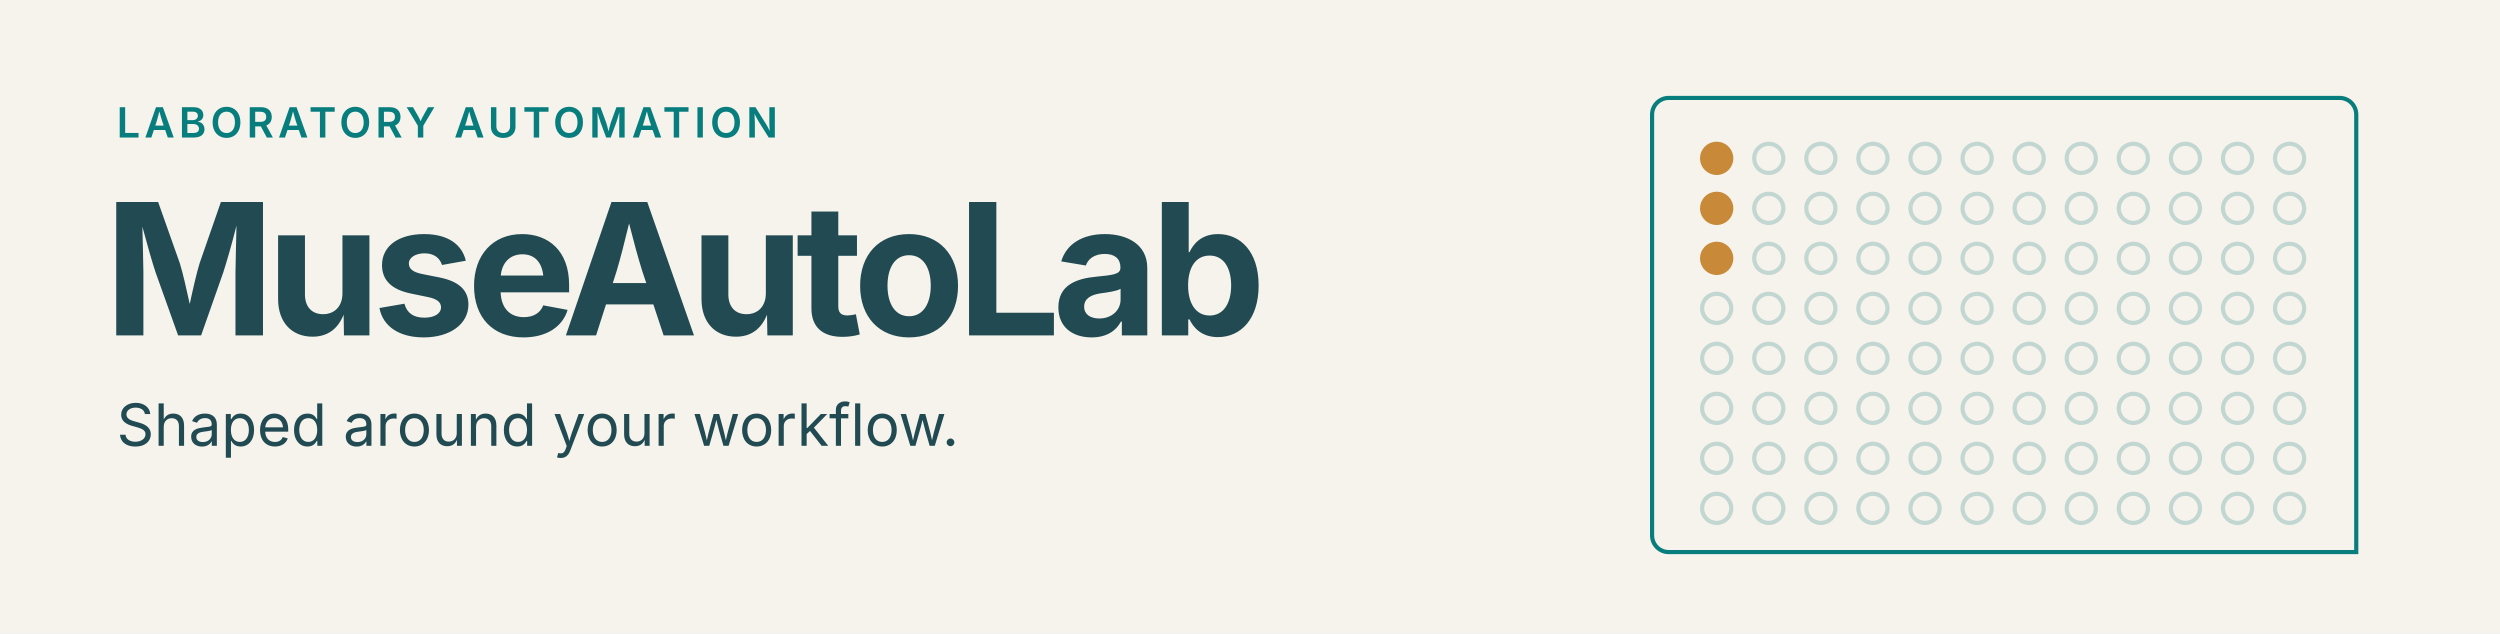
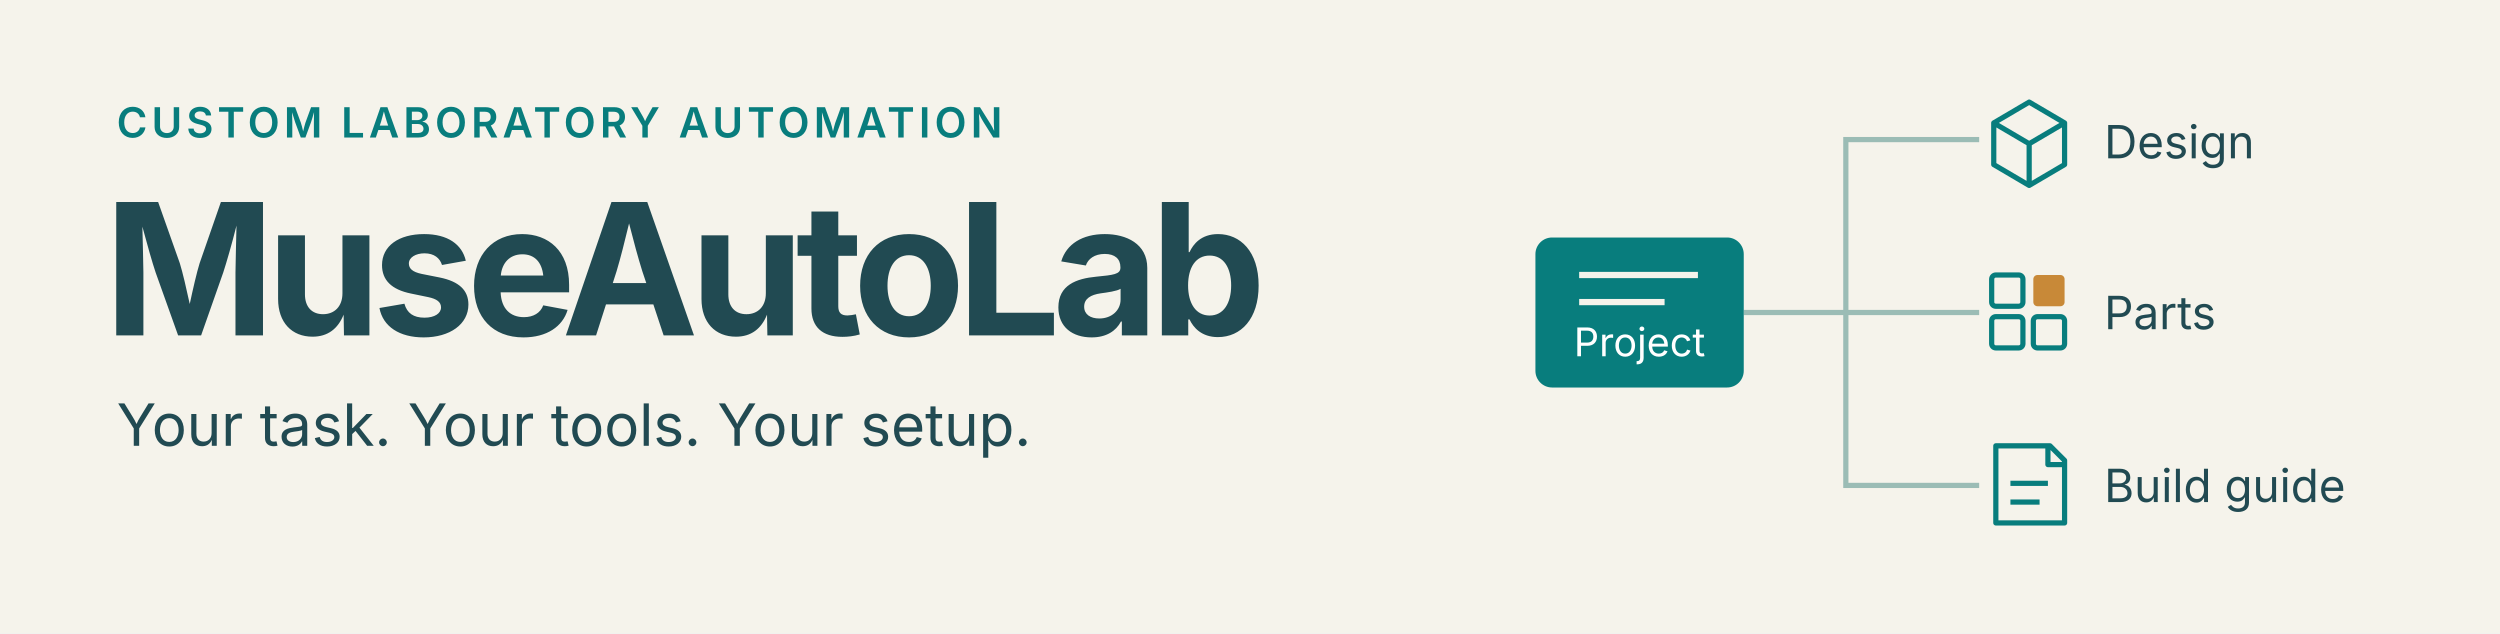
<svg xmlns="http://www.w3.org/2000/svg" width="1200" height="304" viewBox="0 0 1200 304" role="img" aria-labelledby="title desc">
  <rect width="1200" height="304" fill="#f5f3eb" />
  <g id="title-block" font-family="-apple-system, BlinkMacSystemFont, 'Segoe UI', sans-serif">
-     <text x="56" y="66" fill="#087d7d" font-size="20" font-weight="600" letter-spacing="2">LABORATORY AUTOMATION</text>
+     <text x="56" y="66" fill="#087d7d" font-size="20" font-weight="600" letter-spacing="2">CUSTOM LABORATORY AUTOMATION</text>
    <text x="50" y="161" fill="#214a52" font-size="88" font-weight="650" letter-spacing="-4">MuseAutoLab</text>
-     <text x="56" y="214" fill="#214a52" font-size="28">Shaped around your workflow.</text>
+     <text x="56" y="214" fill="#214a52" font-size="28">Your task. Your tools. Your setup.</text>
  </g>
-   <g id="microplate-motif">
-     <path d="M801 47 H1123 A8 8 0 0 1 1131 55 V265 H801 A8 8 0 0 1 793 257 V55 A8 8 0 0 1 801 47 Z" fill="none" stroke="#087d7d" stroke-width="2" />
-     <circle cx="824" cy="76" r="7" fill="#c88938" stroke="#c88938" stroke-width="2" />
-     <circle cx="849" cy="76" r="7" fill="#f5f3eb" stroke="#c2d6d2" stroke-width="2" />
-     <circle cx="874" cy="76" r="7" fill="#f5f3eb" stroke="#c2d6d2" stroke-width="2" />
-     <circle cx="899" cy="76" r="7" fill="#f5f3eb" stroke="#c2d6d2" stroke-width="2" />
-     <circle cx="924" cy="76" r="7" fill="#f5f3eb" stroke="#c2d6d2" stroke-width="2" />
-     <circle cx="949" cy="76" r="7" fill="#f5f3eb" stroke="#c2d6d2" stroke-width="2" />
-     <circle cx="974" cy="76" r="7" fill="#f5f3eb" stroke="#c2d6d2" stroke-width="2" />
-     <circle cx="999" cy="76" r="7" fill="#f5f3eb" stroke="#c2d6d2" stroke-width="2" />
-     <circle cx="1024" cy="76" r="7" fill="#f5f3eb" stroke="#c2d6d2" stroke-width="2" />
-     <circle cx="1049" cy="76" r="7" fill="#f5f3eb" stroke="#c2d6d2" stroke-width="2" />
-     <circle cx="1074" cy="76" r="7" fill="#f5f3eb" stroke="#c2d6d2" stroke-width="2" />
-     <circle cx="1099" cy="76" r="7" fill="#f5f3eb" stroke="#c2d6d2" stroke-width="2" />
-     <circle cx="824" cy="100" r="7" fill="#c88938" stroke="#c88938" stroke-width="2" />
-     <circle cx="849" cy="100" r="7" fill="#f5f3eb" stroke="#c2d6d2" stroke-width="2" />
-     <circle cx="874" cy="100" r="7" fill="#f5f3eb" stroke="#c2d6d2" stroke-width="2" />
-     <circle cx="899" cy="100" r="7" fill="#f5f3eb" stroke="#c2d6d2" stroke-width="2" />
-     <circle cx="924" cy="100" r="7" fill="#f5f3eb" stroke="#c2d6d2" stroke-width="2" />
-     <circle cx="949" cy="100" r="7" fill="#f5f3eb" stroke="#c2d6d2" stroke-width="2" />
-     <circle cx="974" cy="100" r="7" fill="#f5f3eb" stroke="#c2d6d2" stroke-width="2" />
-     <circle cx="999" cy="100" r="7" fill="#f5f3eb" stroke="#c2d6d2" stroke-width="2" />
-     <circle cx="1024" cy="100" r="7" fill="#f5f3eb" stroke="#c2d6d2" stroke-width="2" />
-     <circle cx="1049" cy="100" r="7" fill="#f5f3eb" stroke="#c2d6d2" stroke-width="2" />
-     <circle cx="1074" cy="100" r="7" fill="#f5f3eb" stroke="#c2d6d2" stroke-width="2" />
-     <circle cx="1099" cy="100" r="7" fill="#f5f3eb" stroke="#c2d6d2" stroke-width="2" />
-     <circle cx="824" cy="124" r="7" fill="#c88938" stroke="#c88938" stroke-width="2" />
-     <circle cx="849" cy="124" r="7" fill="#f5f3eb" stroke="#c2d6d2" stroke-width="2" />
-     <circle cx="874" cy="124" r="7" fill="#f5f3eb" stroke="#c2d6d2" stroke-width="2" />
-     <circle cx="899" cy="124" r="7" fill="#f5f3eb" stroke="#c2d6d2" stroke-width="2" />
-     <circle cx="924" cy="124" r="7" fill="#f5f3eb" stroke="#c2d6d2" stroke-width="2" />
-     <circle cx="949" cy="124" r="7" fill="#f5f3eb" stroke="#c2d6d2" stroke-width="2" />
-     <circle cx="974" cy="124" r="7" fill="#f5f3eb" stroke="#c2d6d2" stroke-width="2" />
-     <circle cx="999" cy="124" r="7" fill="#f5f3eb" stroke="#c2d6d2" stroke-width="2" />
-     <circle cx="1024" cy="124" r="7" fill="#f5f3eb" stroke="#c2d6d2" stroke-width="2" />
-     <circle cx="1049" cy="124" r="7" fill="#f5f3eb" stroke="#c2d6d2" stroke-width="2" />
-     <circle cx="1074" cy="124" r="7" fill="#f5f3eb" stroke="#c2d6d2" stroke-width="2" />
-     <circle cx="1099" cy="124" r="7" fill="#f5f3eb" stroke="#c2d6d2" stroke-width="2" />
-     <circle cx="824" cy="148" r="7" fill="#f5f3eb" stroke="#c2d6d2" stroke-width="2" />
-     <circle cx="849" cy="148" r="7" fill="#f5f3eb" stroke="#c2d6d2" stroke-width="2" />
-     <circle cx="874" cy="148" r="7" fill="#f5f3eb" stroke="#c2d6d2" stroke-width="2" />
-     <circle cx="899" cy="148" r="7" fill="#f5f3eb" stroke="#c2d6d2" stroke-width="2" />
-     <circle cx="924" cy="148" r="7" fill="#f5f3eb" stroke="#c2d6d2" stroke-width="2" />
-     <circle cx="949" cy="148" r="7" fill="#f5f3eb" stroke="#c2d6d2" stroke-width="2" />
-     <circle cx="974" cy="148" r="7" fill="#f5f3eb" stroke="#c2d6d2" stroke-width="2" />
-     <circle cx="999" cy="148" r="7" fill="#f5f3eb" stroke="#c2d6d2" stroke-width="2" />
-     <circle cx="1024" cy="148" r="7" fill="#f5f3eb" stroke="#c2d6d2" stroke-width="2" />
-     <circle cx="1049" cy="148" r="7" fill="#f5f3eb" stroke="#c2d6d2" stroke-width="2" />
-     <circle cx="1074" cy="148" r="7" fill="#f5f3eb" stroke="#c2d6d2" stroke-width="2" />
-     <circle cx="1099" cy="148" r="7" fill="#f5f3eb" stroke="#c2d6d2" stroke-width="2" />
-     <circle cx="824" cy="172" r="7" fill="#f5f3eb" stroke="#c2d6d2" stroke-width="2" />
-     <circle cx="849" cy="172" r="7" fill="#f5f3eb" stroke="#c2d6d2" stroke-width="2" />
-     <circle cx="874" cy="172" r="7" fill="#f5f3eb" stroke="#c2d6d2" stroke-width="2" />
-     <circle cx="899" cy="172" r="7" fill="#f5f3eb" stroke="#c2d6d2" stroke-width="2" />
-     <circle cx="924" cy="172" r="7" fill="#f5f3eb" stroke="#c2d6d2" stroke-width="2" />
-     <circle cx="949" cy="172" r="7" fill="#f5f3eb" stroke="#c2d6d2" stroke-width="2" />
-     <circle cx="974" cy="172" r="7" fill="#f5f3eb" stroke="#c2d6d2" stroke-width="2" />
-     <circle cx="999" cy="172" r="7" fill="#f5f3eb" stroke="#c2d6d2" stroke-width="2" />
-     <circle cx="1024" cy="172" r="7" fill="#f5f3eb" stroke="#c2d6d2" stroke-width="2" />
-     <circle cx="1049" cy="172" r="7" fill="#f5f3eb" stroke="#c2d6d2" stroke-width="2" />
-     <circle cx="1074" cy="172" r="7" fill="#f5f3eb" stroke="#c2d6d2" stroke-width="2" />
-     <circle cx="1099" cy="172" r="7" fill="#f5f3eb" stroke="#c2d6d2" stroke-width="2" />
-     <circle cx="824" cy="196" r="7" fill="#f5f3eb" stroke="#c2d6d2" stroke-width="2" />
-     <circle cx="849" cy="196" r="7" fill="#f5f3eb" stroke="#c2d6d2" stroke-width="2" />
-     <circle cx="874" cy="196" r="7" fill="#f5f3eb" stroke="#c2d6d2" stroke-width="2" />
-     <circle cx="899" cy="196" r="7" fill="#f5f3eb" stroke="#c2d6d2" stroke-width="2" />
-     <circle cx="924" cy="196" r="7" fill="#f5f3eb" stroke="#c2d6d2" stroke-width="2" />
-     <circle cx="949" cy="196" r="7" fill="#f5f3eb" stroke="#c2d6d2" stroke-width="2" />
-     <circle cx="974" cy="196" r="7" fill="#f5f3eb" stroke="#c2d6d2" stroke-width="2" />
-     <circle cx="999" cy="196" r="7" fill="#f5f3eb" stroke="#c2d6d2" stroke-width="2" />
-     <circle cx="1024" cy="196" r="7" fill="#f5f3eb" stroke="#c2d6d2" stroke-width="2" />
-     <circle cx="1049" cy="196" r="7" fill="#f5f3eb" stroke="#c2d6d2" stroke-width="2" />
-     <circle cx="1074" cy="196" r="7" fill="#f5f3eb" stroke="#c2d6d2" stroke-width="2" />
-     <circle cx="1099" cy="196" r="7" fill="#f5f3eb" stroke="#c2d6d2" stroke-width="2" />
-     <circle cx="824" cy="220" r="7" fill="#f5f3eb" stroke="#c2d6d2" stroke-width="2" />
-     <circle cx="849" cy="220" r="7" fill="#f5f3eb" stroke="#c2d6d2" stroke-width="2" />
-     <circle cx="874" cy="220" r="7" fill="#f5f3eb" stroke="#c2d6d2" stroke-width="2" />
-     <circle cx="899" cy="220" r="7" fill="#f5f3eb" stroke="#c2d6d2" stroke-width="2" />
-     <circle cx="924" cy="220" r="7" fill="#f5f3eb" stroke="#c2d6d2" stroke-width="2" />
-     <circle cx="949" cy="220" r="7" fill="#f5f3eb" stroke="#c2d6d2" stroke-width="2" />
-     <circle cx="974" cy="220" r="7" fill="#f5f3eb" stroke="#c2d6d2" stroke-width="2" />
-     <circle cx="999" cy="220" r="7" fill="#f5f3eb" stroke="#c2d6d2" stroke-width="2" />
-     <circle cx="1024" cy="220" r="7" fill="#f5f3eb" stroke="#c2d6d2" stroke-width="2" />
-     <circle cx="1049" cy="220" r="7" fill="#f5f3eb" stroke="#c2d6d2" stroke-width="2" />
-     <circle cx="1074" cy="220" r="7" fill="#f5f3eb" stroke="#c2d6d2" stroke-width="2" />
-     <circle cx="1099" cy="220" r="7" fill="#f5f3eb" stroke="#c2d6d2" stroke-width="2" />
-     <circle cx="824" cy="244" r="7" fill="#f5f3eb" stroke="#c2d6d2" stroke-width="2" />
-     <circle cx="849" cy="244" r="7" fill="#f5f3eb" stroke="#c2d6d2" stroke-width="2" />
-     <circle cx="874" cy="244" r="7" fill="#f5f3eb" stroke="#c2d6d2" stroke-width="2" />
-     <circle cx="899" cy="244" r="7" fill="#f5f3eb" stroke="#c2d6d2" stroke-width="2" />
-     <circle cx="924" cy="244" r="7" fill="#f5f3eb" stroke="#c2d6d2" stroke-width="2" />
-     <circle cx="949" cy="244" r="7" fill="#f5f3eb" stroke="#c2d6d2" stroke-width="2" />
-     <circle cx="974" cy="244" r="7" fill="#f5f3eb" stroke="#c2d6d2" stroke-width="2" />
-     <circle cx="999" cy="244" r="7" fill="#f5f3eb" stroke="#c2d6d2" stroke-width="2" />
-     <circle cx="1024" cy="244" r="7" fill="#f5f3eb" stroke="#c2d6d2" stroke-width="2" />
-     <circle cx="1049" cy="244" r="7" fill="#f5f3eb" stroke="#c2d6d2" stroke-width="2" />
-     <circle cx="1074" cy="244" r="7" fill="#f5f3eb" stroke="#c2d6d2" stroke-width="2" />
-     <circle cx="1099" cy="244" r="7" fill="#f5f3eb" stroke="#c2d6d2" stroke-width="2" />
+   <g id="project-connections" fill="none" stroke="#9bbcb5" stroke-width="2.5">
+     <path d="M837 150 H886 V67 H950 M886 150 H950 M886 150 V233 H950" />
+   </g>
+   <g id="shared-project" font-family="-apple-system, BlinkMacSystemFont, 'Segoe UI', sans-serif">
+     <rect x="737" y="114" width="100" height="72" rx="8" fill="#087d7d" />
+     <path d="M758 132 H815 M758 145 H799" stroke="#f5f3eb" stroke-width="3" />
+     <text x="787" y="171" fill="#ffffff" font-size="19" text-anchor="middle">Project</text>
+   </g>
+   <g id="connected-outputs" fill="#214a52" font-family="-apple-system, BlinkMacSystemFont, 'Segoe UI', sans-serif" font-size="22">
+     <g id="design">
+       <path d="M957 59 L974 49 L991 59 V79 L974 89 L957 79 Z M957 59 L974 69 L991 59 M974 69 V89" fill="none" stroke="#087d7d" stroke-width="2.5" stroke-linejoin="round" />
+       <text x="1010" y="76">Design</text>
+     </g>
+     <g id="components">
+       <rect x="956" y="132" width="15" height="15" rx="2" fill="none" stroke="#087d7d" stroke-width="2.5" />
+       <rect x="976" y="132" width="15" height="15" rx="2" fill="#c88938" />
+       <rect x="956" y="152" width="15" height="15" rx="2" fill="none" stroke="#087d7d" stroke-width="2.5" />
+       <rect x="976" y="152" width="15" height="15" rx="2" fill="none" stroke="#087d7d" stroke-width="2.5" />
+       <text x="1010" y="158">Parts</text>
+     </g>
+     <g id="guidance">
+       <path d="M958 214 H984 L991 221 V251 H958 Z M983 214 V223 H991 M965 232 H983 M965 241 H979" fill="none" stroke="#087d7d" stroke-width="2.5" stroke-linejoin="round" />
+       <text x="1010" y="241">Build guide</text>
+     </g>
  </g>
</svg>
